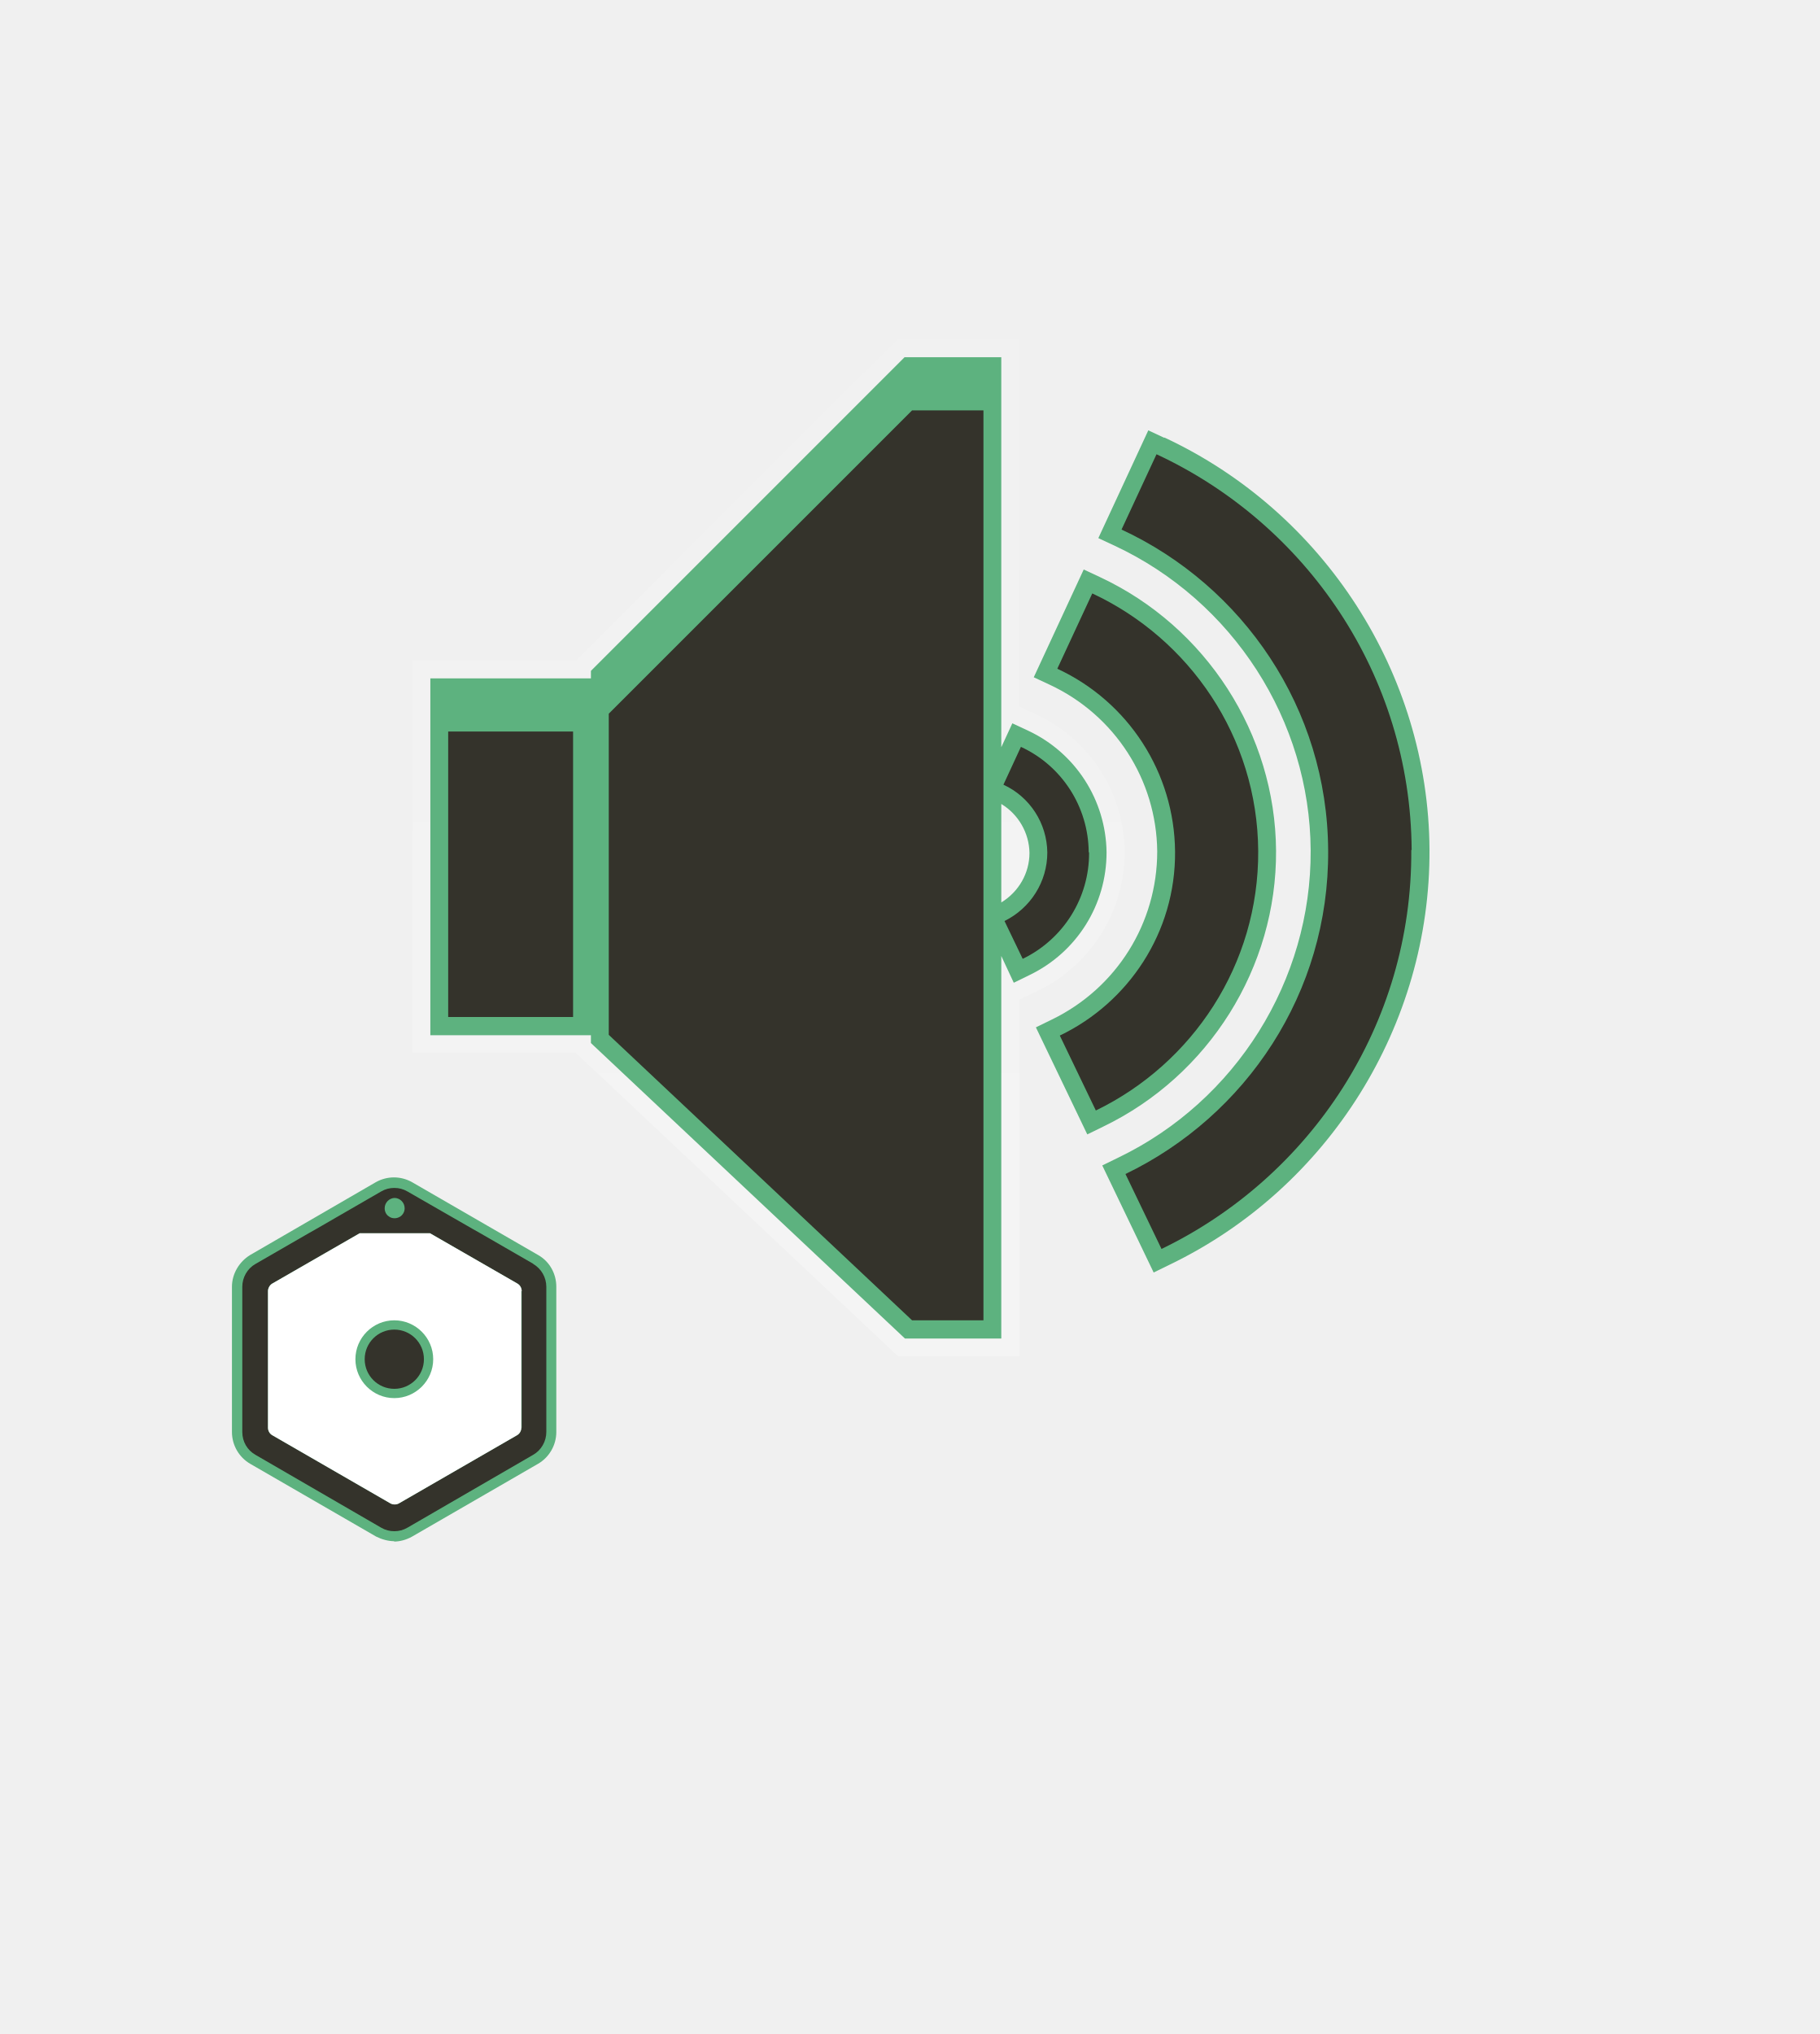
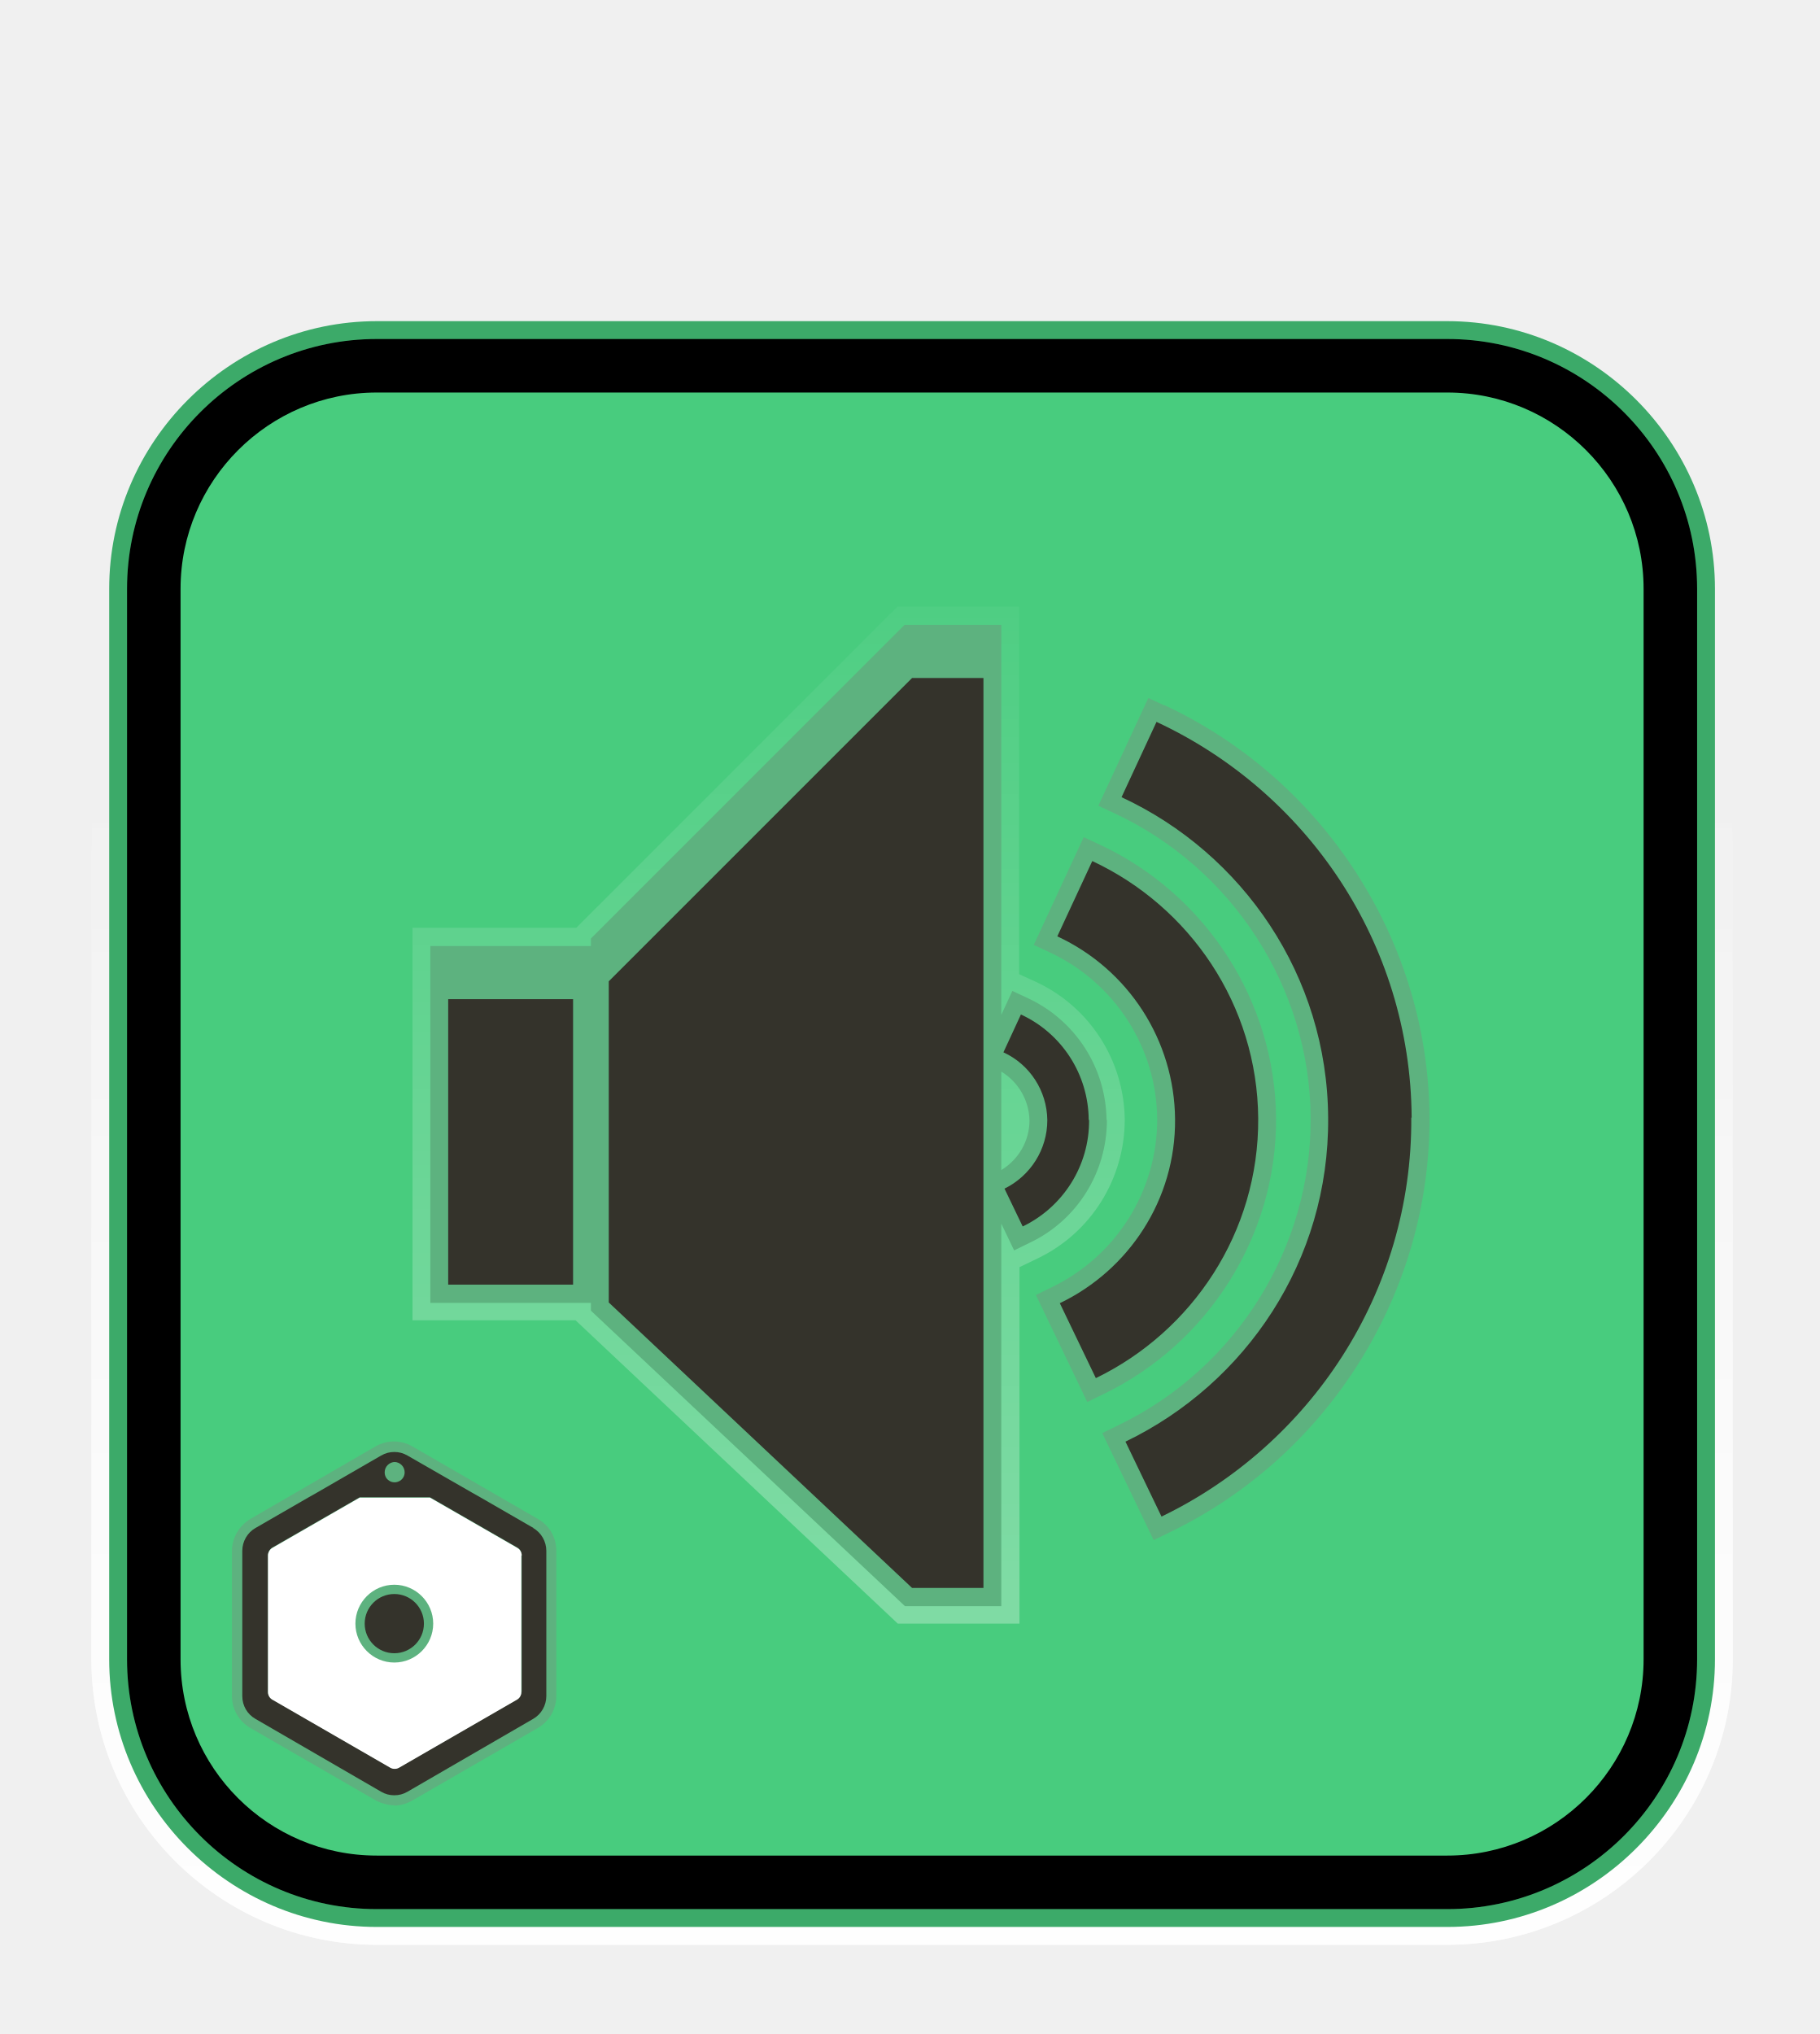
- <svg xmlns="http://www.w3.org/2000/svg" id="Layer_1" viewBox="0 0 51 57">
+ <svg xmlns="http://www.w3.org/2000/svg" xmlns:xlink="http://www.w3.org/1999/xlink" viewBox="0 0 51 57">
  <defs>
-     <linearGradient id="linear-gradient" x1="21.54" y1="1128.21" x2="21.54" y2="1096.71" gradientTransform="translate(0 -1091.28)" gradientUnits="userSpaceOnUse">
+     <linearGradient id="linear-gradient" x1="25.56" y1="-551.14" x2="25.56" y2="-518.31" gradientTransform="translate(0 -496.72) scale(1 -1)" gradientUnits="userSpaceOnUse">
      <stop offset="0" stop-color="#fff" />
      <stop offset=".09" stop-color="#fff" stop-opacity=".91" />
      <stop offset="1" stop-color="#fff" stop-opacity="0" />
    </linearGradient>
+     <linearGradient id="linear-gradient-2" x1="21.54" y1="-541.16" x2="21.54" y2="-509.65" xlink:href="#linear-gradient" />
  </defs>
-   <path d="M25.16,38l-9.03-8.5h-4.57v-11h4.59l9-9h3.41v10.3l.48.22c1.5.7,2.46,2.2,2.48,3.85,0,1.66-.94,3.17-2.43,3.89l-.52.25v9.99h-3.4Z" style="fill:url(#linear-gradient); isolation:isolate; opacity:.3;" />
-   <path d="M31.01,23.88c-.02-1.46-.87-2.78-2.19-3.4l-.45-.21-.31.67v-10.93h-2.71l-8.79,8.79v.21h-4.5v10h4.5v.22l8.8,8.28h2.7v-10.72l.35.75.45-.22c1.32-.64,2.15-1.97,2.15-3.43ZM28.06,25.28v-2.75c.48.29.78.81.79,1.37,0,.57-.3,1.09-.79,1.39Z" style="fill:#5db27f;" />
-   <path d="M35.76,23.84c-.02-3.27-1.96-6.28-4.94-7.67l-.45-.21-1.4,3.02.45.21c1.82.85,2.99,2.66,3.01,4.67,0,2.01-1.14,3.83-2.95,4.71l-.45.22,1.44,3,.45-.22c2.96-1.43,4.86-4.46,4.84-7.73Z" style="fill:#5db27f;" />
-   <path d="M32.63,12.27l-.45-.21-1.4,3.02.45.21c3.32,1.55,5.48,4.9,5.5,8.54.02,3.64-2.09,7.02-5.39,8.61l-.45.22,1.44,3,.45-.22c4.46-2.15,7.31-6.72,7.28-11.64-.03-4.92-2.95-9.45-7.43-11.54Z" style="fill:#5db27f;" />
-   <path d="M30.51,23.88c-.01-1.27-.75-2.42-1.9-2.95l-.49,1.06c.74.34,1.22,1.08,1.23,1.9,0,.82-.47,1.56-1.2,1.92l.51,1.06c1.14-.55,1.87-1.71,1.86-2.98Z" style="fill:#34332b;" />
-   <path d="M35.26,23.85c-.02-3.2-1.93-5.95-4.65-7.22l-.98,2.11c2,.93,3.28,2.92,3.3,5.12.02,2.27-1.31,4.24-3.23,5.16l1.01,2.1c2.7-1.31,4.57-4.08,4.55-7.28Z" style="fill:#34332b;" />
-   <path d="M39.56,23.82c-.03-4.92-2.96-9.14-7.15-11.09l-.98,2.11c3.4,1.58,5.77,5.01,5.79,8.99.03,3.99-2.3,7.44-5.68,9.07l1.01,2.1c4.16-2.01,7.03-6.27,7-11.18Z" style="fill:#34332b;" />
-   <path d="M12.56,20.5h3.5v8h-3.5v-8Z" style="fill:#34332b;" />
-   <path d="M25.56,11.5l-8.5,8.5v9l8.5,8h2V11.5h-2Z" style="fill:#34332b;" />
-   <path d="M11.05,43.19c-.17,0-.35-.05-.51-.13l-3.53-2.04c-.31-.18-.51-.52-.51-.89v-4.07c0-.36.2-.7.51-.89l3.52-2.04c.32-.18.7-.18,1.02,0l3.53,2.04c.32.18.51.52.51.89v4.07c0,.37-.2.71-.51.89l-3.53,2.04c-.16.09-.34.14-.51.14ZM7.78,39.98l3.27,1.89,3.27-1.89v-3.78l-2.37-1.36h-1.81l-2.37,1.36v3.78ZM11.05,33.85h0s0,0,0,0Z" style="fill:#5db27f;" />
-   <path d="M14.95,35.42l-1.49-.86-.23-.13-1.81-1.04c-.12-.07-.24-.1-.37-.1s-.25.03-.37.1l-1.8,1.04-.23.13-1.49.86c-.23.13-.37.38-.37.64v4.07c0,.27.14.51.37.64l3.52,2.04c.12.07.24.1.37.1s.25-.03.37-.1l3.52-2.04c.23-.13.37-.38.37-.64v-4.07c0-.26-.14-.51-.37-.64ZM11.05,33.57c.16,0,.29.13.29.29,0,.1-.05.18-.12.23-.05.03-.1.05-.16.05-.07,0-.12-.02-.16-.05-.08-.05-.12-.14-.12-.23,0-.16.13-.29.29-.29ZM14.61,40.01c0,.09-.05.17-.12.21l-3.31,1.91c-.07.04-.17.04-.24,0l-3.31-1.91c-.07-.04-.12-.12-.12-.21v-3.83c0-.08.05-.17.12-.21l2.45-1.41h1.97l2.45,1.41c.07.04.12.12.12.21v3.83Z" style="fill:#34332b;" />
-   <path d="M14.61,36.18v3.83c0,.09-.05.17-.12.21l-3.31,1.91c-.07.04-.17.04-.24,0l-3.31-1.91c-.07-.04-.12-.12-.12-.21v-3.83c0-.08.05-.17.12-.21l2.45-1.41h1.97l2.45,1.41c.07.04.12.12.12.21Z" style="fill:#fff;" />
-   <path d="M11.05,39.18c-.6,0-1.09-.49-1.09-1.09s.49-1.09,1.09-1.09,1.09.49,1.09,1.09-.49,1.09-1.09,1.09ZM11.05,37.53c-.31,0-.56.25-.56.56s.25.56.56.56.56-.25.56-.56-.25-.56-.56-.56Z" style="fill:#5db27f;" />
-   <circle cx="11.05" cy="38.09" r=".83" style="fill:#34332b;" />
+   <g id="Layer_2">
+     <path d="M10.56,54.5c-4.41,0-8-3.59-8-8v-30c0-4.41,3.59-8,8-8h30c4.41,0,8,3.59,8,8v30c0,4.41-3.59,8-8,8H10.56Z" style="fill:url(#linear-gradient); isolation:isolate; opacity:.75;" />
+     <path d="M10.56,54.5c-4.41,0-8-3.59-8-8v-30c0-4.41,3.59-8,8-8h30c4.41,0,8,3.59,8,8v30c0,4.41-3.59,8-8,8H10.56Z" style="fill:url(#linear-gradient); isolation:isolate; opacity:.75;" />
+     <path d="M48.06,46.5c0,4.12-3.38,7.5-7.5,7.5H10.56c-4.12,0-7.5-3.38-7.5-7.5v-30c0-4.12,3.38-7.5,7.5-7.5h30c4.12,0,7.5,3.38,7.5,7.5v30Z" style="fill:#3caa69;" />
+     <path d="M40.56,9.5H10.56c-3.86,0-7,3.14-7,7v30c0,3.86,3.14,7,7,7h30c3.86,0,7-3.14,7-7v-30c0-3.86-3.14-7-7-7Z" style="fill:#48cc7e;" />
+     <path d="M40.56,9.5H10.56c-3.86,0-7,3.14-7,7v30c0,3.86,3.14,7,7,7h30c3.86,0,7-3.14,7-7v-30c0-3.86-3.14-7-7-7ZM46.06,46.5c0,3.03-2.47,5.5-5.5,5.5H10.56c-3.04,0-5.5-2.46-5.5-5.5v-30c0-3.03,2.47-5.5,5.5-5.5h30c3.03,0,5.5,2.47,5.5,5.5v30Z" />
+   </g>
+   <g id="Layer_1">
+     <path d="M25.16,45.5l-9.03-8.5h-4.57v-11h4.59l9-9h3.41v10.3l.48.22c1.5.7,2.46,2.2,2.48,3.85,0,1.66-.94,3.17-2.43,3.89l-.52.25v9.99h-3.4Z" style="fill:url(#linear-gradient-2); isolation:isolate; opacity:.3;" />
+     <path d="M31.01,31.38c-.02-1.46-.87-2.78-2.19-3.4l-.45-.21-.31.67v-10.93h-2.71l-8.79,8.79v.21h-4.5v10h4.5v.22l8.8,8.28h2.7v-10.72l.36.75.45-.22c1.32-.63,2.15-1.97,2.15-3.43ZM28.06,32.78v-2.75c.48.29.78.81.79,1.37,0,.57-.3,1.09-.79,1.39Z" style="fill:#5db27f;" />
+     <path d="M35.76,31.34c-.02-3.27-1.96-6.28-4.94-7.67l-.45-.21-1.4,3.02.45.21c1.82.85,2.99,2.66,3.01,4.67,0,2.01-1.14,3.83-2.95,4.71l-.45.22,1.44,3,.45-.22c2.96-1.43,4.86-4.46,4.84-7.73Z" style="fill:#5db27f;" />
+     <path d="M32.63,19.77l-.45-.21-1.4,3.02.45.21c3.32,1.55,5.48,4.9,5.5,8.54.02,3.64-2.09,7.02-5.39,8.61l-.45.22,1.44,3,.45-.22c4.46-2.15,7.31-6.72,7.28-11.64-.03-4.92-2.95-9.45-7.43-11.54Z" style="fill:#5db27f;" />
+     <path d="M30.51,31.38c-.01-1.27-.75-2.42-1.9-2.95l-.49,1.06c.74.34,1.22,1.08,1.23,1.9,0,.82-.47,1.56-1.2,1.92l.51,1.06c1.14-.55,1.87-1.71,1.86-2.98Z" style="fill:#34332b;" />
+     <path d="M35.26,31.35c-.02-3.2-1.93-5.95-4.65-7.22l-.98,2.11c2,.93,3.28,2.92,3.3,5.12.02,2.27-1.31,4.24-3.23,5.16l1.01,2.1c2.7-1.31,4.57-4.08,4.55-7.28Z" style="fill:#34332b;" />
+     <path d="M39.56,31.32c-.03-4.92-2.96-9.14-7.15-11.09l-.98,2.11c3.4,1.58,5.77,5.01,5.79,8.99.03,3.99-2.3,7.44-5.68,9.07l1.01,2.1c4.16-2.01,7.03-6.27,7-11.18Z" style="fill:#34332b;" />
+     <path d="M12.56,28h3.5v8h-3.5v-8Z" style="fill:#34332b;" />
+     <path d="M25.56,19l-8.5,8.5v9l8.5,8h2v-25.5h-2Z" style="fill:#34332b;" />
+     <path d="M11.05,50.59c-.17,0-.35-.05-.51-.13l-3.53-2.04c-.31-.18-.51-.52-.51-.89v-4.07c0-.36.2-.7.51-.89l3.52-2.04c.32-.18.7-.18,1.02,0l3.53,2.04c.32.18.51.52.51.89v4.07c0,.37-.2.71-.51.89l-3.53,2.04c-.16.09-.34.14-.51.14ZM7.78,47.39l3.27,1.89,3.27-1.89v-3.78l-2.37-1.36h-1.81l-2.37,1.36v3.78ZM11.05,41.26h0s0,0,0,0Z" style="fill:#5db27f;" />
+     <path d="M14.95,42.82l-1.49-.86-.23-.13-1.81-1.04c-.12-.07-.24-.1-.37-.1s-.25.03-.37.1l-1.8,1.04-.23.13-1.49.86c-.23.13-.37.38-.37.64v4.07c0,.27.14.51.37.64l3.52,2.04c.12.07.24.1.37.1s.25-.03.37-.1l3.52-2.04c.23-.13.37-.38.37-.64v-4.07c0-.26-.14-.51-.37-.64ZM11.05,40.97c.16,0,.29.13.29.29,0,.1-.05.18-.12.23-.05.03-.1.05-.16.05-.07,0-.12-.02-.16-.05-.08-.05-.12-.14-.12-.23,0-.16.13-.29.29-.29ZM14.61,47.41c0,.09-.05.17-.12.21l-3.31,1.91c-.07.04-.17.04-.24,0l-3.31-1.91c-.07-.04-.12-.12-.12-.21v-3.83c0-.08.05-.17.12-.21l2.45-1.41h1.97l2.45,1.41c.07.04.12.12.12.21v3.83Z" style="fill:#34332b;" />
+     <path d="M14.61,43.59v3.83c0,.09-.05.17-.12.21l-3.31,1.91c-.07.04-.17.04-.24,0l-3.31-1.91c-.07-.04-.12-.12-.12-.21v-3.83c0-.08.05-.17.12-.21l2.45-1.41h1.97l2.45,1.41c.07.04.12.12.12.21Z" style="fill:#fff;" />
+     <path d="M11.05,46.59c-.6,0-1.09-.49-1.09-1.09s.49-1.09,1.09-1.09,1.09.49,1.09,1.09-.49,1.09-1.09,1.09ZM11.05,44.94c-.31,0-.56.25-.56.56s.25.56.56.56.56-.25.56-.56-.25-.56-.56-.56Z" style="fill:#5db27f;" />
+     <circle cx="11.05" cy="45.5" r=".83" style="fill:#34332b;" />
+   </g>
</svg>
